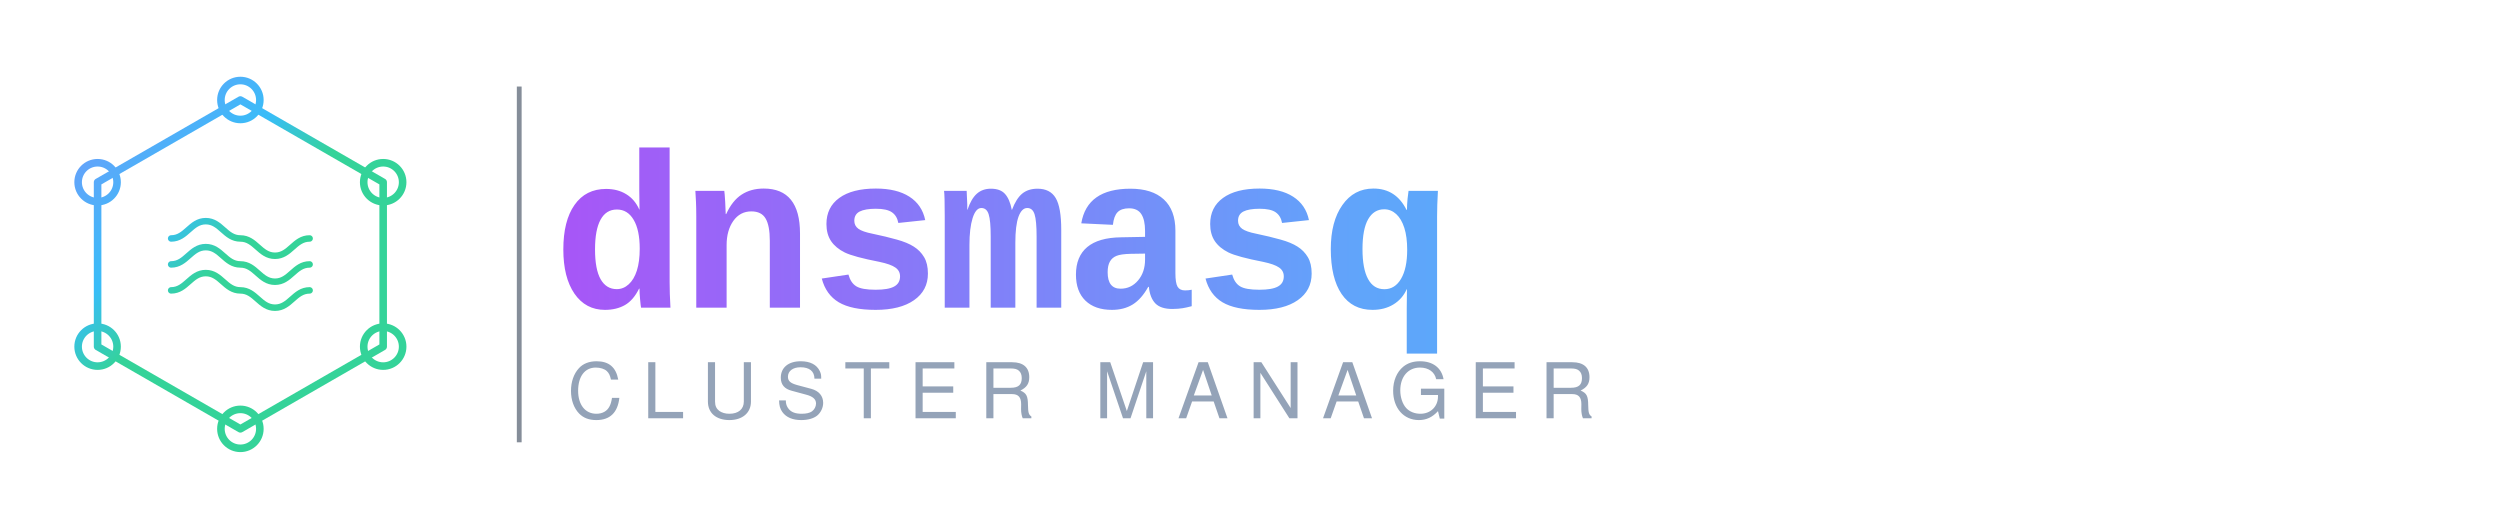
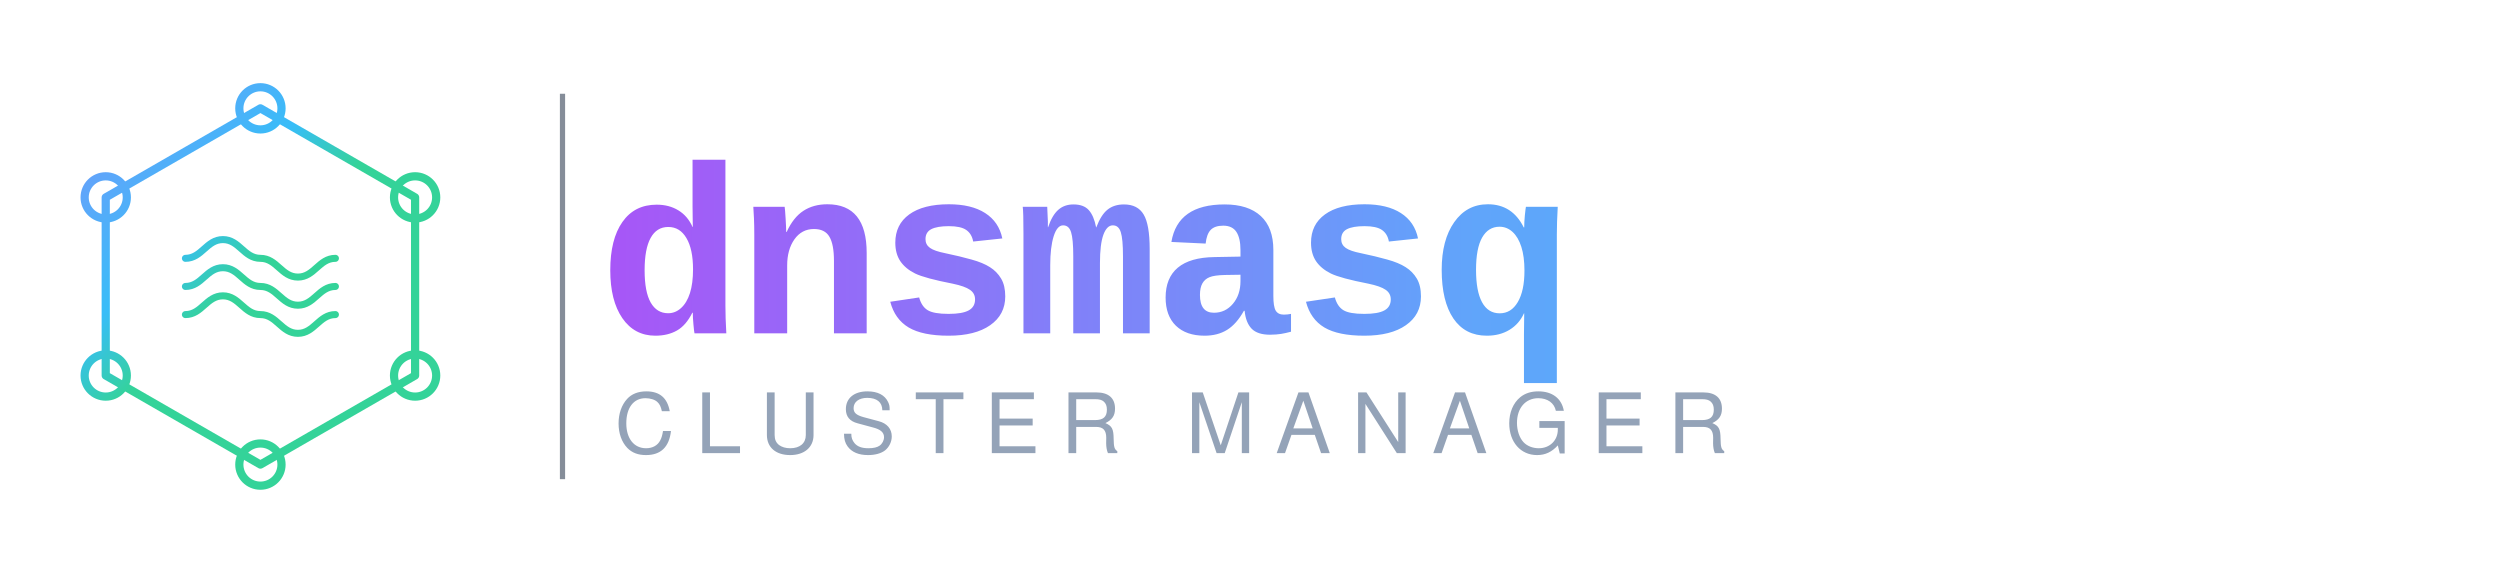
- <svg xmlns="http://www.w3.org/2000/svg" viewBox="0 0 520 110">
+ <svg xmlns="http://www.w3.org/2000/svg" viewBox="0 0 480 110">
  <defs>
    <linearGradient id="gi" x1="5" y1="5" x2="95" y2="95" gradientUnits="userSpaceOnUse">
      <stop offset="0%" stop-color="#a855f7" />
      <stop offset="40%" stop-color="#60a5fa" />
      <stop offset="75%" stop-color="#38bdf8" />
      <stop offset="100%" stop-color="#34d399" />
    </linearGradient>
    <linearGradient id="gt" x1="115" y1="0" x2="490" y2="0" gradientUnits="userSpaceOnUse">
      <stop offset="0%" stop-color="#a855f7" />
      <stop offset="45%" stop-color="#60a5fa" />
      <stop offset="100%" stop-color="#38bdf8" />
    </linearGradient>
  </defs>
  <g transform="translate(5,10) scale(0.45)">
    <polygon points="100,24 166,62 166,138 100,176 34,138 34,62" fill="none" stroke="url(#gi)" stroke-width="3.5" stroke-linejoin="round" />
    <circle cx="100" cy="24" r="9" fill="none" stroke="url(#gi)" stroke-width="3.5" />
    <circle cx="166" cy="62" r="9" fill="none" stroke="url(#gi)" stroke-width="3.5" />
    <circle cx="166" cy="138" r="9" fill="none" stroke="url(#gi)" stroke-width="3.5" />
    <circle cx="100" cy="176" r="9" fill="none" stroke="url(#gi)" stroke-width="3.5" />
    <circle cx="34" cy="138" r="9" fill="none" stroke="url(#gi)" stroke-width="3.5" />
    <circle cx="34" cy="62" r="9" fill="none" stroke="url(#gi)" stroke-width="3.5" />
    <path d="M 68 88  C 75 88  77 80  84 80  C 91 80  93 88  100 88              C 107 88 109 96 116 96  C 123 96 125 88 132 88" fill="none" stroke="url(#gi)" stroke-width="3" stroke-linecap="round" />
    <path d="M 68 100 C 75 100 77 92  84 92  C 91 92  93 100 100 100              C 107 100 109 108 116 108 C 123 108 125 100 132 100" fill="none" stroke="url(#gi)" stroke-width="3" stroke-linecap="round" />
    <path d="M 68 112 C 75 112 77 104 84 104 C 91 104 93 112 100 112              C 107 112 109 120 116 120 C 123 120 125 112 132 112" fill="none" stroke="url(#gi)" stroke-width="3" stroke-linecap="round" />
  </g>
  <text x="115" y="64" font-family="'Courier New', Courier, 'Lucida Console', monospace" font-size="46" font-weight="700" fill="url(#gt)" letter-spacing="-1">dnsmasq</text>
  <text x="118" y="87" font-family="system-ui, -apple-system, 'Segoe UI', Helvetica, Arial, sans-serif" font-size="16" font-weight="300" fill="#94a3b8" letter-spacing="4">CLUSTER MANAGER</text>
  <line x1="108" y1="18" x2="108" y2="92" stroke="#334155" stroke-width="1" opacity="0.6" />
</svg>
